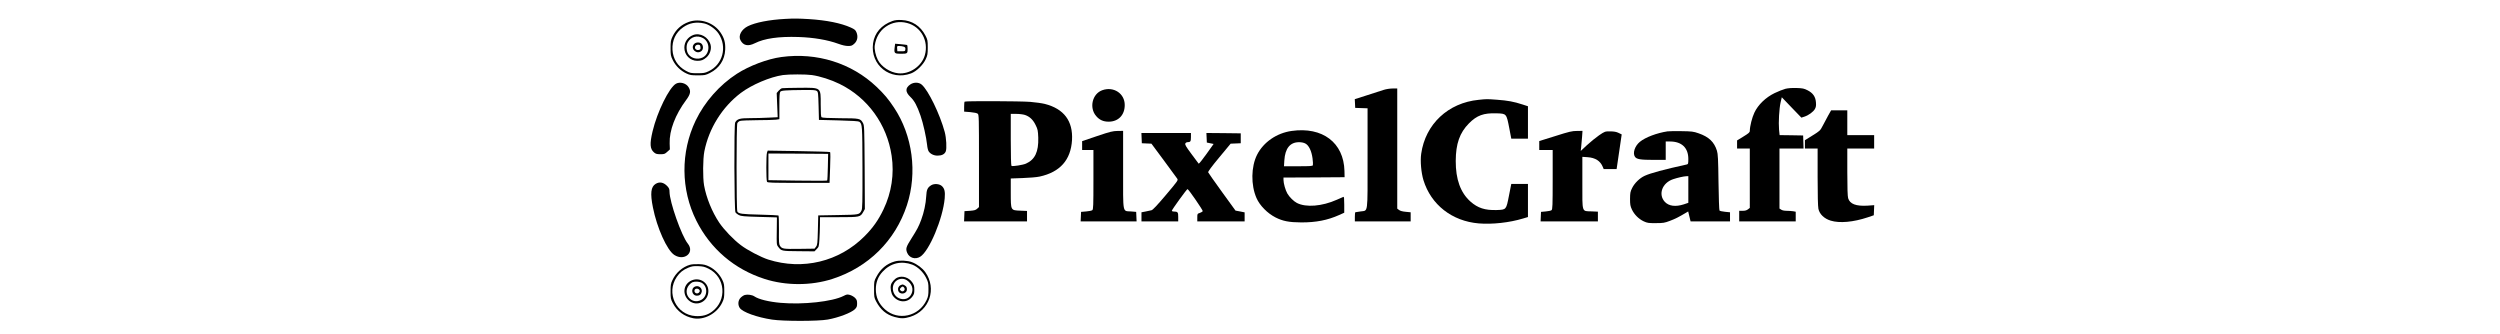
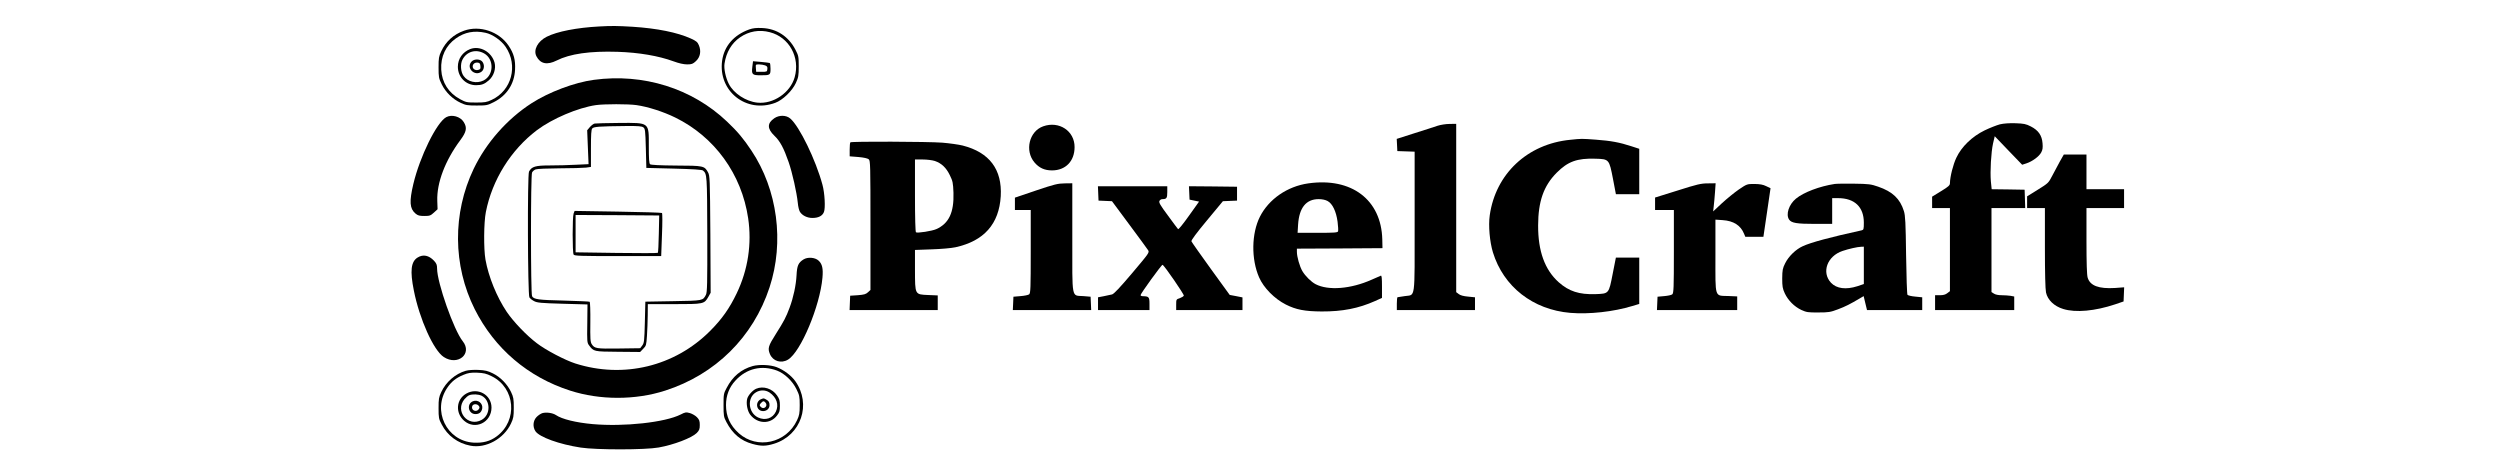
- <svg xmlns="http://www.w3.org/2000/svg" width="450px" height="60px" viewBox="0 0 452 118" version="1.1">
+ <svg xmlns="http://www.w3.org/2000/svg" width="482" height="90px" viewBox="0 0 452 118" version="1.1">
  <g id="surface1">
    <path style=" stroke:none;fill-rule:nonzero;fill:rgb(0%,0%,0%);fill-opacity:1;" d="M 61.527 6.688 C 55.824 6.988 50.848 7.965 48.223 9.289 C 45.945 10.441 44.793 12.621 45.621 14.223 C 46.621 16.152 48.32 16.504 50.723 15.301 C 54.098 13.598 59.152 12.871 66.152 13.098 C 71.559 13.273 76.508 14.125 80.262 15.5 C 81.637 16.004 82.836 16.277 83.711 16.277 C 84.863 16.277 85.164 16.176 85.938 15.453 C 87.039 14.449 87.312 12.922 86.688 11.445 C 86.363 10.645 86.039 10.367 84.664 9.742 C 81.211 8.188 76.133 7.164 69.906 6.762 C 66.078 6.535 64.629 6.512 61.527 6.688 Z M 61.527 6.688 " />
    <path style=" stroke:none;fill-rule:nonzero;fill:rgb(0%,0%,0%);fill-opacity:1;" d="M 99.418 7.438 C 95.516 8.84 93.09 11.645 92.566 15.324 C 91.492 23.039 98.668 28.723 105.996 25.992 C 107.898 25.293 110.273 22.988 111.199 20.984 C 111.848 19.559 111.926 19.156 111.926 16.777 C 111.926 14.301 111.875 14.074 111.098 12.57 C 109.348 9.191 106.348 7.238 102.672 7.086 C 101.219 7.012 100.344 7.113 99.418 7.438 Z M 104.621 8.141 C 109.523 9.414 112.324 14.5 110.898 19.531 C 109.797 23.441 105.496 26.371 101.469 25.945 C 98.57 25.645 95.492 23.613 94.266 21.234 C 93.465 19.684 92.965 17.355 93.168 16.078 C 93.59 13.223 94.969 10.895 97.094 9.441 C 99.344 7.887 101.969 7.438 104.621 8.141 Z M 104.621 8.141 " />
    <path style=" stroke:none;fill-rule:nonzero;fill:rgb(0%,0%,0%);fill-opacity:1;" d="M 100.195 16.902 C 99.969 18.832 100.168 19.031 102.297 19.031 C 104.695 19.031 104.797 18.98 104.797 17.406 C 104.797 16.652 104.723 16.004 104.598 15.926 C 104.496 15.875 103.496 15.75 102.395 15.652 L 100.371 15.477 Z M 103.422 16.527 C 103.945 16.727 104.07 16.93 103.996 17.48 C 103.922 18.129 103.871 18.156 102.547 18.156 L 101.168 18.156 L 101.094 17.203 C 101.02 16.301 101.02 16.277 101.895 16.277 C 102.371 16.277 103.07 16.402 103.422 16.527 Z M 103.422 16.527 " />
    <path style=" stroke:none;fill-rule:nonzero;fill:rgb(0%,0%,0%);fill-opacity:1;" d="M 27.312 7.762 C 24.66 8.715 22.734 10.469 21.559 12.973 C 20.961 14.223 20.883 14.699 20.883 17.027 C 20.883 19.508 20.934 19.785 21.684 21.312 C 22.66 23.316 24.461 25.066 26.461 25.992 C 27.738 26.594 28.188 26.672 30.539 26.672 C 33.039 26.672 33.238 26.621 34.84 25.82 C 38.117 24.164 40.043 21.234 40.219 17.629 C 40.344 15.152 39.918 13.523 38.566 11.52 C 36.164 7.965 31.289 6.336 27.312 7.762 Z M 32.766 8.289 C 34.516 8.664 36.766 10.242 37.84 11.844 C 41.043 16.555 39.367 22.891 34.316 25.242 C 33.066 25.844 32.562 25.918 30.387 25.918 C 28.012 25.918 27.812 25.867 26.312 25.066 C 23.41 23.488 21.734 20.859 21.559 17.629 C 21.383 14.324 22.684 11.52 25.285 9.691 C 27.512 8.113 29.914 7.664 32.766 8.289 Z M 32.766 8.289 " />
    <path style=" stroke:none;fill-rule:nonzero;fill:rgb(0%,0%,0%);fill-opacity:1;" d="M 28.887 12.395 C 26.961 13.148 25.762 14.852 25.762 16.879 C 25.762 19.508 27.789 21.535 30.363 21.535 C 31.789 21.535 32.488 21.262 33.613 20.285 C 34.84 19.207 35.441 17.328 35.039 15.828 C 34.289 13.121 31.363 11.469 28.887 12.395 Z M 32.391 13.496 C 34.965 14.949 34.891 19.008 32.266 20.336 C 30.539 21.211 28.262 20.711 27.211 19.207 C 26.461 18.18 26.336 16.176 26.938 15.051 C 28.012 12.996 30.34 12.348 32.391 13.496 Z M 32.391 13.496 " />
    <path style=" stroke:none;fill-rule:nonzero;fill:rgb(0%,0%,0%);fill-opacity:1;" d="M 29.262 15.527 C 27.688 17.105 30.039 19.484 31.789 18.082 C 32.488 17.504 32.539 16.254 31.891 15.527 C 31.289 14.875 29.914 14.875 29.262 15.527 Z M 31.465 16.703 C 31.539 17.406 31.438 17.531 30.887 17.68 C 30.164 17.855 29.512 17.43 29.512 16.805 C 29.512 16.176 30.062 15.75 30.762 15.828 C 31.266 15.875 31.414 16.051 31.465 16.703 Z M 31.465 16.703 " />
    <path style=" stroke:none;fill-rule:nonzero;fill:rgb(0%,0%,0%);fill-opacity:1;" d="M 60.125 20.184 C 55.223 20.836 48.746 23.289 44.395 26.094 C 38.219 30.074 32.941 36.062 29.762 42.672 C 24.387 53.918 24.484 67.09 30.012 78.133 C 35.016 88.098 43.469 95.312 54.148 98.742 C 61.676 101.172 70.633 101.172 78.16 98.742 C 90.863 94.66 100.418 85.219 104.547 72.648 C 108.324 61.152 106.57 47.957 99.969 38.066 C 97.992 35.086 96.469 33.258 93.793 30.727 C 84.961 22.336 72.656 18.48 60.125 20.184 Z M 70.906 26.57 C 73.781 26.973 77.734 28.246 80.688 29.699 C 90.664 34.582 97.492 44 99.145 55.168 C 100.094 61.605 99.117 68.141 96.27 74.102 C 94.441 77.934 92.516 80.66 89.539 83.641 C 80.586 92.633 67.629 95.762 55.449 91.879 C 52.875 91.055 48.02 88.523 45.746 86.773 C 43.145 84.82 39.816 81.336 38.117 78.832 C 35.566 75.027 33.516 69.969 32.738 65.609 C 32.266 62.906 32.312 56.246 32.84 53.59 C 34.441 45.453 39.168 37.891 45.746 32.906 C 49.598 30 56.125 27.223 60.652 26.57 C 62.777 26.27 68.832 26.27 70.906 26.57 Z M 70.906 26.57 " />
    <path style=" stroke:none;fill-rule:nonzero;fill:rgb(0%,0%,0%);fill-opacity:1;" d="M 60.352 31.227 C 60.051 31.277 59.5 31.703 59.125 32.129 L 58.449 32.93 L 58.625 37.215 L 58.801 41.496 L 55.598 41.645 C 53.848 41.746 50.871 41.82 49.023 41.82 C 45.371 41.82 44.418 42.098 43.746 43.375 C 43.32 44.176 43.418 74.453 43.844 75.176 C 44.02 75.453 44.543 75.879 45.047 76.129 C 45.797 76.531 46.82 76.629 52.223 76.781 L 58.527 76.957 L 58.477 81.789 C 58.402 86.32 58.426 86.648 58.926 87.297 C 60.078 88.875 60.125 88.875 66.23 88.926 L 71.832 88.977 L 72.605 88.176 C 73.359 87.422 73.406 87.246 73.559 84.945 C 73.656 83.617 73.734 81.238 73.758 79.684 L 73.781 76.879 L 80.438 76.879 C 87.938 76.879 88.039 76.855 89.09 75.027 L 89.664 74 L 89.59 59.227 C 89.488 45 89.465 44.426 88.988 43.547 C 88.09 41.922 87.863 41.871 80.938 41.848 C 76.859 41.82 74.559 41.695 74.359 41.52 C 74.109 41.32 74.031 40.191 74.031 36.961 C 74.031 30.828 74.309 31.027 66.531 31.078 C 63.43 31.102 60.652 31.18 60.352 31.227 Z M 72.656 32.203 C 73.105 32.555 73.156 32.957 73.281 37.512 L 73.406 42.445 L 80.387 42.621 C 85.238 42.746 87.465 42.898 87.715 43.098 C 88.738 43.973 88.766 44.125 88.812 59.277 C 88.84 71.945 88.789 73.875 88.465 74.527 C 87.688 76.004 87.789 76.004 80.184 76.129 L 73.156 76.254 L 73.031 81.438 C 72.906 86.195 72.855 86.672 72.383 87.324 L 71.855 88.023 L 66.43 88.098 C 60.703 88.176 60.328 88.098 59.602 86.996 C 59.25 86.445 59.203 85.672 59.25 81.387 C 59.277 78.508 59.203 76.379 59.074 76.277 C 58.949 76.203 55.977 76.078 52.5 75.98 C 46.121 75.828 44.945 75.68 44.52 74.875 C 44.168 74.199 44.145 44.273 44.52 43.598 C 44.668 43.297 45.07 42.949 45.422 42.824 C 45.77 42.672 48.496 42.57 51.473 42.547 C 54.449 42.547 57.477 42.445 58.152 42.371 L 59.402 42.195 L 59.402 37.539 C 59.402 34.008 59.477 32.781 59.727 32.48 C 60.102 32.027 61.379 31.93 68.281 31.855 C 71.406 31.828 72.258 31.902 72.656 32.203 Z M 72.656 32.203 " />
    <path style=" stroke:none;fill-rule:nonzero;fill:rgb(0%,0%,0%);fill-opacity:1;" d="M 55.023 53.965 C 54.699 54.816 54.699 63.859 55.023 64.359 C 55.223 64.684 56.75 64.734 66.203 64.734 L 77.16 64.734 L 77.359 59.375 C 77.484 56.445 77.484 53.941 77.359 53.84 C 77.258 53.742 72.23 53.59 66.203 53.492 L 55.273 53.316 Z M 76.559 59.102 C 76.508 61.656 76.41 63.809 76.309 63.91 C 76.234 64.008 71.508 64.008 65.855 63.934 L 55.523 63.781 L 55.523 54.344 L 66.105 54.391 L 76.66 54.469 Z M 76.559 59.102 " />
    <path style=" stroke:none;fill-rule:nonzero;fill:rgb(0%,0%,0%);fill-opacity:1;" d="M 22.809 29.625 C 20.383 30.977 16.156 39.594 14.508 46.504 C 13.457 50.961 13.582 52.715 15.031 53.965 C 15.656 54.492 16.059 54.594 17.281 54.594 C 18.633 54.594 18.859 54.516 19.707 53.742 L 20.633 52.891 L 20.559 50.762 C 20.41 46.203 22.535 40.594 26.41 35.387 C 27.938 33.332 28.137 32.281 27.262 30.879 C 26.41 29.449 24.234 28.848 22.809 29.625 Z M 22.809 29.625 " />
    <path style=" stroke:none;fill-rule:nonzero;fill:rgb(0%,0%,0%);fill-opacity:1;" d="M 105.773 29.875 C 103.922 31.129 103.922 32.531 105.773 34.309 C 107.199 35.66 108.148 37.438 109.375 40.969 C 110.297 43.625 111.426 48.656 111.699 51.336 C 111.773 52.238 112.023 53.215 112.227 53.539 C 112.801 54.469 114.051 55.094 115.375 55.094 C 116.902 55.094 117.902 54.594 118.301 53.59 C 118.703 52.613 118.504 48.809 117.926 46.703 C 116.227 40.395 112.074 31.879 109.773 29.949 C 108.75 29.074 106.996 29.051 105.773 29.875 Z M 105.773 29.875 " />
    <path style=" stroke:none;fill-rule:nonzero;fill:rgb(0%,0%,0%);fill-opacity:1;" d="M 415.559 31.43 C 414.734 31.652 413.008 32.328 411.707 32.957 C 408.555 34.484 405.855 37.086 404.555 39.867 C 403.73 41.594 402.953 44.676 402.93 46.328 C 402.93 46.855 402.527 47.203 400.676 48.332 L 398.426 49.711 L 398.426 52.59 L 402.93 52.59 L 402.93 73.602 L 402.277 74.102 C 401.805 74.477 401.254 74.625 400.402 74.625 L 399.176 74.625 L 399.176 78.383 L 419.184 78.383 L 419.184 74.953 L 418.262 74.777 C 417.734 74.703 416.711 74.625 415.984 74.625 C 415.207 74.625 414.41 74.477 414.059 74.227 L 413.434 73.824 L 413.434 52.59 L 421.961 52.59 L 421.887 50.262 L 421.812 47.957 L 417.637 47.883 L 413.484 47.832 L 413.281 45.879 C 413.059 43.324 413.332 38.492 413.832 36.238 L 414.258 34.434 L 417.711 38.039 L 421.188 41.645 L 422.262 41.297 C 423.789 40.793 425.438 39.566 425.988 38.566 C 426.363 37.891 426.438 37.363 426.34 36.211 C 426.188 34.234 425.289 32.93 423.363 31.953 C 422.137 31.328 421.613 31.227 419.512 31.152 C 417.91 31.102 416.535 31.203 415.559 31.43 Z M 415.559 31.43 " />
    <path style=" stroke:none;fill-rule:nonzero;fill:rgb(0%,0%,0%);fill-opacity:1;" d="M 273.371 31.805 C 272.621 32.078 269.996 32.906 267.543 33.684 L 263.09 35.109 L 263.168 36.637 L 263.242 38.191 L 265.441 38.266 L 267.617 38.34 L 267.617 56.07 C 267.617 76.355 267.867 74.402 265.117 74.852 C 264.219 75.004 263.418 75.129 263.316 75.129 C 263.191 75.129 263.117 75.855 263.117 76.754 L 263.117 78.383 L 282.875 78.383 L 282.875 75.152 L 281.125 74.977 C 279.973 74.875 279.148 74.652 278.75 74.324 L 278.125 73.852 L 278.125 31.305 L 276.449 31.328 C 275.496 31.328 274.145 31.555 273.371 31.805 Z M 273.371 31.805 " />
    <path style=" stroke:none;fill-rule:nonzero;fill:rgb(0%,0%,0%);fill-opacity:1;" d="M 173.727 31.93 C 170.176 33.18 169 38.113 171.527 41.07 C 172.703 42.445 174.051 43.074 175.953 43.074 C 179.379 43.074 181.656 40.742 181.656 37.188 C 181.68 33.105 177.73 30.5 173.727 31.93 Z M 173.727 31.93 " />
    <path style=" stroke:none;fill-rule:nonzero;fill:rgb(0%,0%,0%);fill-opacity:1;" d="M 306.961 35.336 C 296.133 36.387 288.078 43.949 286.602 54.441 C 286.227 57.047 286.602 61.129 287.402 63.781 C 290.078 72.473 297.508 78.281 306.961 79.086 C 311.738 79.484 317.867 78.809 322.645 77.355 L 324.395 76.832 L 324.395 65.109 L 318.492 65.109 L 317.691 69.168 C 316.691 74.301 316.766 74.227 313.312 74.352 C 309.188 74.477 306.637 73.648 304.035 71.348 C 300.508 68.191 298.809 63.484 298.832 56.973 C 298.855 50.887 300.234 46.98 303.508 43.676 C 306.336 40.82 308.711 39.969 313.289 40.117 C 316.789 40.219 316.789 40.219 317.766 45.277 L 318.492 49.082 L 324.395 49.082 L 324.395 37.613 L 322.469 36.988 C 319.418 35.984 317.215 35.586 313.465 35.309 C 309.688 35.035 309.914 35.035 306.961 35.336 Z M 306.961 35.336 " />
    <path style=" stroke:none;fill-rule:nonzero;fill:rgb(0%,0%,0%);fill-opacity:1;" d="M 124.98 35.984 C 124.879 36.062 124.805 36.914 124.805 37.84 L 124.805 39.516 L 127.008 39.691 C 128.383 39.816 129.332 40.02 129.633 40.27 C 130.031 40.617 130.059 41.746 130.059 56.973 L 130.059 73.301 L 129.434 73.875 C 128.906 74.375 128.434 74.5 126.855 74.625 L 124.93 74.75 L 124.855 76.555 L 124.781 78.383 L 147.066 78.383 L 147.066 74.676 L 144.715 74.578 C 141.238 74.426 141.336 74.578 141.312 68.215 L 141.312 63.184 L 145.516 63.031 C 147.891 62.957 150.492 62.73 151.516 62.508 C 158.77 60.93 162.57 56.621 162.996 49.586 C 163.371 42.848 160.145 38.516 153.367 36.789 C 152.344 36.535 150.016 36.211 148.215 36.062 C 144.59 35.785 125.23 35.711 124.98 35.984 Z M 146.34 40.695 C 148.016 41.27 149.191 42.371 150.117 44.273 C 150.867 45.801 150.941 46.18 151.043 48.734 C 151.191 53.715 149.891 56.496 146.691 57.922 C 145.641 58.398 141.961 58.977 141.562 58.723 C 141.414 58.625 141.312 55.02 141.312 49.434 L 141.312 40.316 L 143.262 40.316 C 144.363 40.316 145.715 40.492 146.34 40.695 Z M 146.34 40.695 " />
    <path style=" stroke:none;fill-rule:nonzero;fill:rgb(0%,0%,0%);fill-opacity:1;" d="M 430.691 40.871 C 430.141 41.871 429.266 43.5 428.766 44.477 C 427.863 46.227 427.766 46.328 425.137 47.957 L 422.438 49.633 L 422.438 52.59 L 426.938 52.59 L 426.938 62.605 C 426.938 68.992 427.039 73.074 427.215 73.926 C 427.613 75.805 429.266 77.406 431.566 78.105 C 434.719 79.086 439.594 78.633 444.695 76.93 L 446.824 76.203 L 446.898 74.426 L 446.973 72.625 L 444.648 72.797 C 440.547 73.047 438.344 72.223 437.742 70.168 C 437.543 69.492 437.445 66.512 437.445 60.879 L 437.445 52.59 L 446.949 52.59 L 446.949 47.832 L 437.445 47.832 L 437.445 39.066 L 431.715 39.066 Z M 430.691 40.871 " />
    <path style=" stroke:none;fill-rule:nonzero;fill:rgb(0%,0%,0%);fill-opacity:1;" d="M 240.73 46.355 C 235.43 47.105 230.754 50.336 228.5 54.793 C 226.375 59.023 226.273 65.484 228.301 70.117 C 229.453 72.75 232.152 75.504 235.055 76.98 C 237.629 78.281 239.832 78.707 244.109 78.734 C 249.359 78.758 253.438 77.957 257.59 76.105 L 259.363 75.301 L 259.363 72.449 C 259.363 70.242 259.289 69.594 259.066 69.691 C 258.891 69.77 257.84 70.242 256.715 70.719 C 251.484 73.047 245.809 73.5 242.605 71.848 C 241.48 71.27 239.98 69.793 239.23 68.516 C 238.555 67.363 237.855 64.91 237.855 63.684 L 237.855 62.855 L 248.684 62.805 L 259.488 62.73 L 259.441 60.527 C 259.191 50.484 251.66 44.801 240.73 46.355 Z M 245.609 50.812 C 246.836 51.461 247.785 53.414 248.137 56.047 C 248.285 57.172 248.336 58.273 248.262 58.473 C 248.16 58.801 247.309 58.852 243.082 58.852 L 238.031 58.852 L 238.156 56.77 C 238.43 52.516 240.18 50.336 243.359 50.336 C 244.234 50.336 245.059 50.512 245.609 50.812 Z M 245.609 50.812 " />
    <path style=" stroke:none;fill-rule:nonzero;fill:rgb(0%,0%,0%);fill-opacity:1;" d="M 171.902 48.156 L 166.574 49.961 L 166.574 53.09 L 170.574 53.09 L 170.574 63.582 C 170.574 72.848 170.527 74.102 170.176 74.402 C 169.949 74.578 168.977 74.777 168 74.852 L 166.199 75.004 L 166.125 76.68 L 166.047 78.383 L 185.855 78.383 L 185.781 76.68 L 185.707 75.004 L 183.906 74.852 C 180.805 74.625 181.082 76.027 181.082 60.051 L 181.082 46.328 L 179.152 46.355 C 177.43 46.379 176.578 46.578 171.902 48.156 Z M 171.902 48.156 " />
    <path style=" stroke:none;fill-rule:nonzero;fill:rgb(0%,0%,0%);fill-opacity:1;" d="M 334.098 48.156 L 328.395 49.934 L 328.395 53.09 L 333.148 53.09 L 333.148 63.582 C 333.148 72.773 333.098 74.102 332.746 74.402 C 332.547 74.578 331.621 74.777 330.695 74.852 L 329.02 75.004 L 328.945 76.68 L 328.871 78.383 L 349.156 78.383 L 349.156 74.926 L 346.93 74.828 C 343.375 74.703 343.652 75.527 343.652 64.66 L 343.652 55.52 L 345.477 55.645 C 348.23 55.82 350.031 56.973 350.879 59.074 L 351.207 59.852 L 355.781 59.852 L 356.684 53.715 L 357.582 47.582 L 356.484 47.055 C 355.684 46.652 354.883 46.527 353.508 46.504 C 351.656 46.504 351.629 46.504 349.555 47.906 C 348.43 48.684 346.504 50.262 345.277 51.387 L 343.078 53.441 L 343.227 52.09 C 343.328 51.336 343.453 49.734 343.551 48.508 L 343.703 46.328 L 341.75 46.355 C 340.027 46.355 339.051 46.578 334.098 48.156 Z M 334.098 48.156 " />
    <path style=" stroke:none;fill-rule:nonzero;fill:rgb(0%,0%,0%);fill-opacity:1;" d="M 373.789 46.504 C 370.016 47.078 365.961 48.605 364.012 50.211 C 362.211 51.688 361.387 54.219 362.285 55.52 C 362.887 56.371 364.188 56.598 368.863 56.598 L 373.164 56.598 L 373.164 50.086 L 374.664 50.086 C 378.816 50.086 381.168 52.312 381.168 56.27 C 381.168 57.949 381.117 58.098 380.617 58.223 C 372.613 59.977 367.812 61.277 365.738 62.23 C 363.961 63.031 362.16 64.785 361.285 66.539 C 360.633 67.84 360.559 68.266 360.535 70.371 C 360.535 72.422 360.633 72.949 361.184 74.152 C 362.035 75.953 363.586 77.508 365.387 78.359 C 366.664 78.934 367.062 79.008 369.664 78.984 C 372.266 78.984 372.738 78.91 374.641 78.184 C 376.566 77.457 377.691 76.879 380.191 75.402 L 381.117 74.852 L 381.543 76.629 L 381.969 78.383 L 395.926 78.383 L 395.926 75.152 L 394.176 74.977 C 393.223 74.902 392.324 74.676 392.199 74.527 C 392.074 74.375 391.922 69.844 391.848 64.484 C 391.75 56.32 391.648 54.492 391.297 53.367 C 390.324 50.234 388.422 48.434 384.77 47.18 C 382.969 46.555 382.418 46.48 378.668 46.43 C 376.391 46.402 374.215 46.43 373.789 46.504 Z M 381.168 67.09 L 381.168 71.797 L 379.543 72.348 C 376.641 73.273 374.289 72.973 372.863 71.473 C 370.414 68.84 371.891 64.734 375.793 63.434 C 377.344 62.906 379.566 62.406 380.492 62.379 L 381.168 62.355 Z M 381.168 67.09 " />
    <path style=" stroke:none;fill-rule:nonzero;fill:rgb(0%,0%,0%);fill-opacity:1;" d="M 187.633 48.883 L 187.707 50.711 L 189.41 50.785 L 191.109 50.859 L 195.461 56.723 C 197.863 59.953 199.988 62.855 200.215 63.207 C 200.613 63.809 200.59 63.859 196.211 69.043 C 193.137 72.672 191.609 74.301 191.133 74.426 C 190.758 74.5 189.809 74.727 189.035 74.875 L 187.582 75.152 L 187.582 78.383 L 200.59 78.383 L 200.59 76.781 C 200.59 75.078 200.438 74.902 198.914 74.875 C 198.586 74.875 198.336 74.75 198.336 74.602 C 198.336 74.227 203.664 66.863 203.891 66.938 C 204.316 67.062 209.367 74.426 209.27 74.727 C 209.191 74.926 208.719 75.203 208.242 75.379 C 207.367 75.652 207.34 75.68 207.34 77.031 L 207.34 78.383 L 224.098 78.383 L 224.098 75.176 L 222.473 74.852 L 220.871 74.551 L 216.094 67.965 C 213.469 64.336 211.27 61.203 211.195 61.004 C 211.094 60.754 212.469 58.898 215.094 55.746 L 219.148 50.859 L 220.949 50.785 L 222.723 50.711 L 222.723 47.203 L 216.645 47.129 L 210.566 47.078 L 210.645 48.758 L 210.719 50.461 L 211.918 50.711 L 213.121 50.961 L 210.566 54.543 C 209.141 56.547 207.941 58.047 207.816 57.922 C 207.691 57.797 206.543 56.246 205.242 54.469 C 203.289 51.836 202.914 51.188 203.113 50.785 C 203.238 50.535 203.566 50.336 203.84 50.336 C 204.914 50.336 205.09 50.086 205.09 48.559 L 205.09 47.078 L 187.559 47.078 Z M 187.633 48.883 " />
    <path style=" stroke:none;fill-rule:nonzero;fill:rgb(0%,0%,0%);fill-opacity:1;" d="M 15.605 65.086 C 13.906 66.113 13.633 68.465 14.633 73.426 C 16.059 80.66 19.633 88.602 22.211 90.254 C 25.762 92.559 29.512 89.402 26.988 86.246 C 24.762 83.492 20.508 71.445 20.508 67.863 C 20.508 66.965 20.359 66.586 19.734 65.91 C 18.434 64.535 16.984 64.234 15.605 65.086 Z M 15.605 65.086 " />
    <path style=" stroke:none;fill-rule:nonzero;fill:rgb(0%,0%,0%);fill-opacity:1;" d="M 113.125 65.586 C 111.824 66.414 111.5 67.141 111.375 69.566 C 111.25 72.07 110.574 75.227 109.625 77.758 C 108.699 80.234 108.223 81.137 106.148 84.418 C 104.223 87.449 104.047 88.051 104.645 89.5 C 105.398 91.305 107.496 91.957 109.223 90.902 C 112.449 88.949 117.301 77.355 117.926 70.195 C 118.129 67.863 117.879 66.738 116.926 65.863 C 116.051 65.059 114.199 64.91 113.125 65.586 Z M 113.125 65.586 " />
    <path style=" stroke:none;fill-rule:nonzero;fill:rgb(0%,0%,0%);fill-opacity:1;" d="M 100.293 92.531 C 97.367 93.359 95.219 95.16 93.715 98.043 C 92.941 99.469 92.918 99.668 92.918 102.422 C 92.918 105.102 92.965 105.402 93.641 106.68 C 95.191 109.637 97.27 111.414 100.219 112.215 C 102.395 112.816 103.598 112.816 105.695 112.164 C 112.551 110.035 115.199 102.172 111.051 96.34 C 110.023 94.91 108.199 93.535 106.348 92.809 C 104.77 92.207 101.969 92.082 100.293 92.531 Z M 106.445 93.684 C 108.348 94.41 110.348 96.312 111.348 98.367 C 112.098 99.895 112.176 100.219 112.176 102.422 C 112.176 104.477 112.074 105.004 111.5 106.23 C 108.797 112.039 101.418 113.668 96.77 109.512 C 94.566 107.508 93.543 105.254 93.543 102.398 C 93.543 99.996 94.34 97.891 95.941 96.188 C 98.742 93.133 102.57 92.23 106.445 93.684 Z M 106.445 93.684 " />
    <path style=" stroke:none;fill-rule:nonzero;fill:rgb(0%,0%,0%);fill-opacity:1;" d="M 101.168 98.266 C 100.246 98.668 99.117 99.945 98.895 100.82 C 98.594 102.023 98.945 103.875 99.645 104.801 C 101.469 107.184 104.723 107.309 106.445 105.027 C 107.074 104.227 107.172 103.852 107.172 102.547 C 107.172 101.246 107.047 100.848 106.445 99.969 C 105.246 98.215 102.969 97.492 101.168 98.266 Z M 104.547 99.219 C 106.348 100.469 106.973 102.324 106.148 104.051 C 105.348 105.777 103.445 106.379 101.645 105.527 C 99.145 104.328 98.82 100.547 101.121 99.168 C 102.195 98.516 103.52 98.543 104.547 99.219 Z M 104.547 99.219 " />
    <path style=" stroke:none;fill-rule:nonzero;fill:rgb(0%,0%,0%);fill-opacity:1;" d="M 102.371 100.922 C 101.645 101.223 101.246 102.023 101.445 102.801 C 101.871 104.504 104.547 104.176 104.547 102.398 C 104.547 101.648 104.32 101.32 103.621 100.945 C 102.996 100.621 103.094 100.645 102.371 100.922 Z M 103.547 101.797 C 104.223 102.625 103.121 103.652 102.344 102.875 C 101.945 102.473 101.969 102.297 102.445 101.824 C 102.922 101.32 103.145 101.32 103.547 101.797 Z M 103.547 101.797 " />
    <path style=" stroke:none;fill-rule:nonzero;fill:rgb(0%,0%,0%);fill-opacity:1;" d="M 27.738 93.734 C 25.137 94.484 22.762 96.539 21.559 99.117 C 20.961 100.371 20.883 100.848 20.883 103.176 C 20.883 105.629 20.934 105.906 21.684 107.309 C 23.137 110.137 25.762 112.066 28.938 112.664 C 32.84 113.418 37.391 110.914 39.191 107.055 C 39.816 105.73 39.895 105.277 39.895 103.051 C 39.895 100.848 39.816 100.371 39.219 99.117 C 38.293 97.141 36.516 95.312 34.617 94.387 C 33.34 93.758 32.664 93.582 30.965 93.508 C 29.715 93.457 28.438 93.535 27.738 93.734 Z M 34.316 95.109 C 40.293 98.043 40.992 106.305 35.566 110.312 C 33.914 111.539 32.141 112.016 29.738 111.891 C 22.91 111.488 19.184 103.75 23.086 98.016 C 24.109 96.488 25.285 95.535 27.16 94.762 C 28.387 94.258 28.961 94.16 30.637 94.211 C 32.312 94.285 32.914 94.41 34.316 95.109 Z M 34.316 95.109 " />
    <path style=" stroke:none;fill-rule:nonzero;fill:rgb(0%,0%,0%);fill-opacity:1;" d="M 27.887 99.492 C 25.336 100.945 25.062 104.352 27.336 106.355 C 30.113 108.785 34.266 106.805 34.266 103.023 C 34.266 99.793 30.789 97.84 27.887 99.492 Z M 31.789 100.043 C 34.09 101.246 34.066 104.852 31.789 106.129 C 28.336 108.082 24.91 103.926 27.438 100.895 C 27.812 100.469 28.336 100.02 28.613 99.918 C 29.465 99.57 30.988 99.645 31.789 100.043 Z M 31.789 100.043 " />
    <path style=" stroke:none;fill-rule:nonzero;fill:rgb(0%,0%,0%);fill-opacity:1;" d="M 29.59 101.422 C 27.887 102.098 28.387 104.676 30.215 104.676 C 31.164 104.676 31.715 104.203 31.914 103.301 C 32.164 101.996 30.84 100.922 29.59 101.422 Z M 31.039 102.574 C 31.266 102.848 31.289 103.074 31.09 103.375 C 30.488 104.352 29.039 103.75 29.387 102.676 C 29.59 102.074 30.562 101.996 31.039 102.574 Z M 31.039 102.574 " />
    <path style=" stroke:none;fill-rule:nonzero;fill:rgb(0%,0%,0%);fill-opacity:1;" d="M 47.145 104.426 C 46.719 104.551 46.047 105.004 45.645 105.43 C 44.746 106.379 44.645 107.906 45.371 109.008 C 46.371 110.488 51.398 112.316 56.824 113.141 C 60.801 113.742 73.082 113.742 76.535 113.117 C 80.336 112.441 84.863 110.711 86.137 109.461 C 86.789 108.785 86.914 108.484 86.914 107.434 C 86.914 106.43 86.789 106.078 86.215 105.48 C 85.812 105.055 85.012 104.602 84.438 104.426 C 83.438 104.152 83.262 104.176 82.086 104.777 C 78.133 106.781 67.754 107.906 59.852 107.207 C 55.625 106.832 52.047 105.953 50.523 104.902 C 49.723 104.375 48.121 104.152 47.145 104.426 Z M 47.145 104.426 " />
  </g>
</svg>
